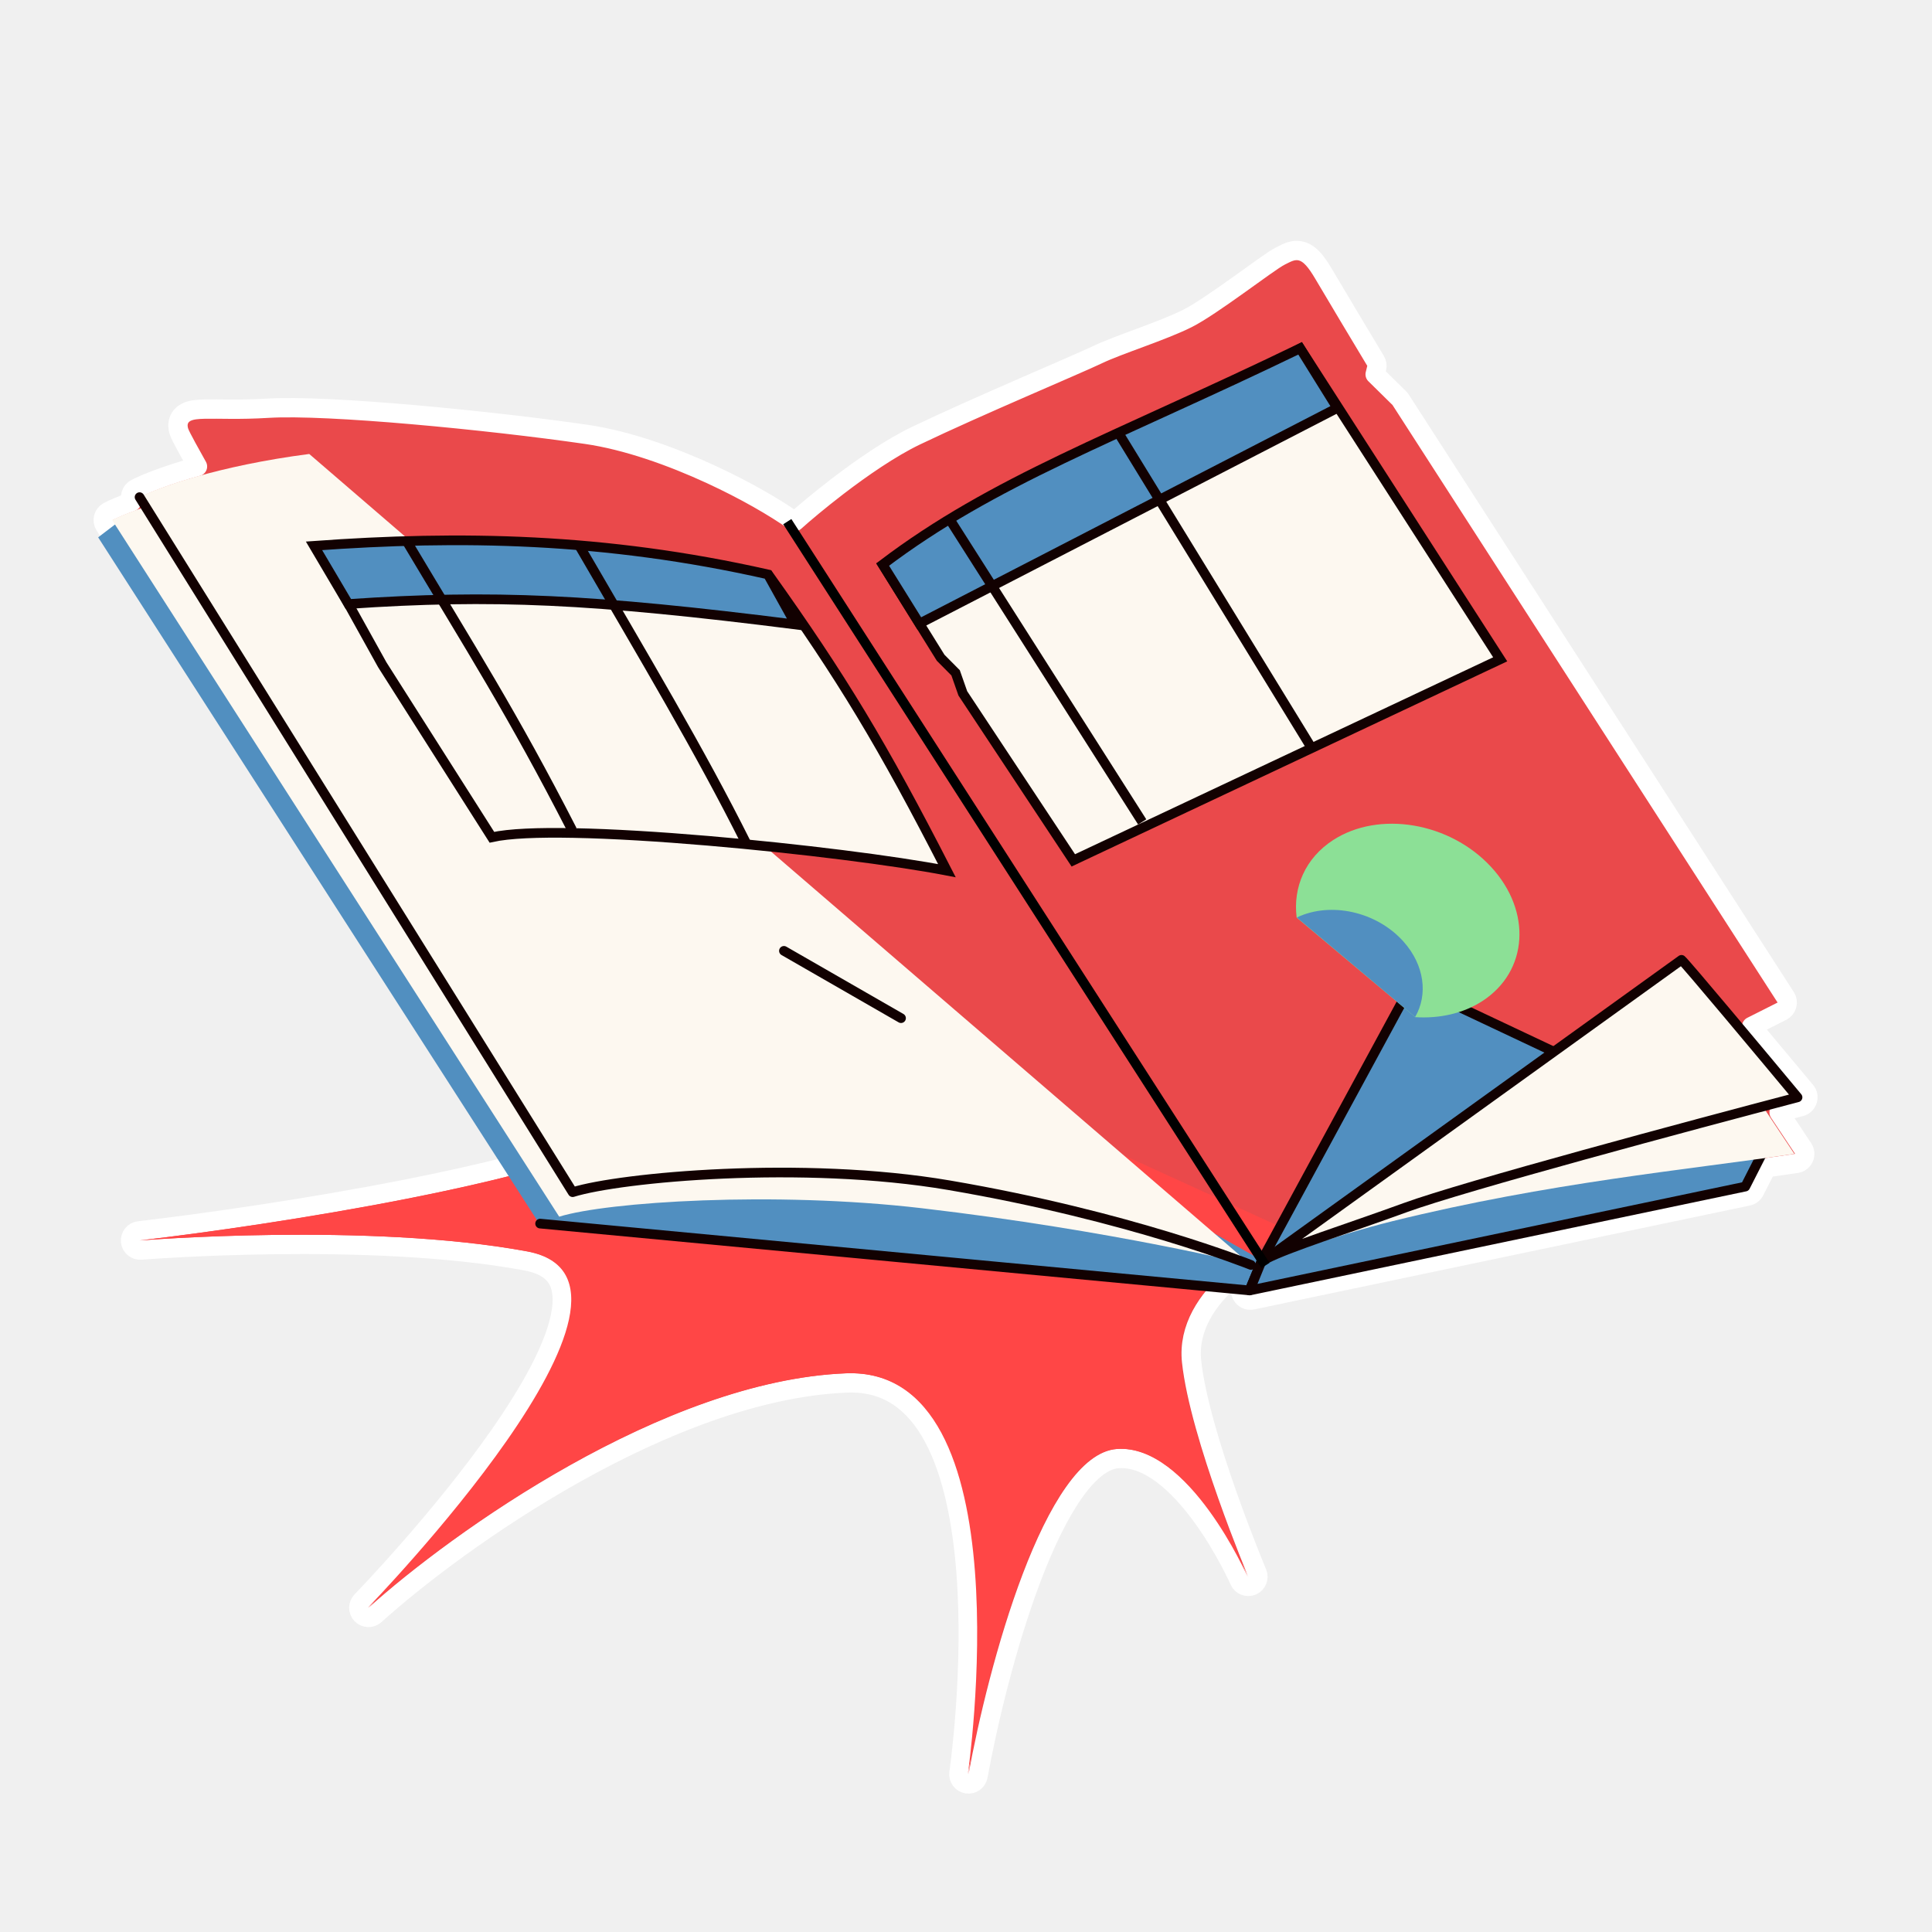
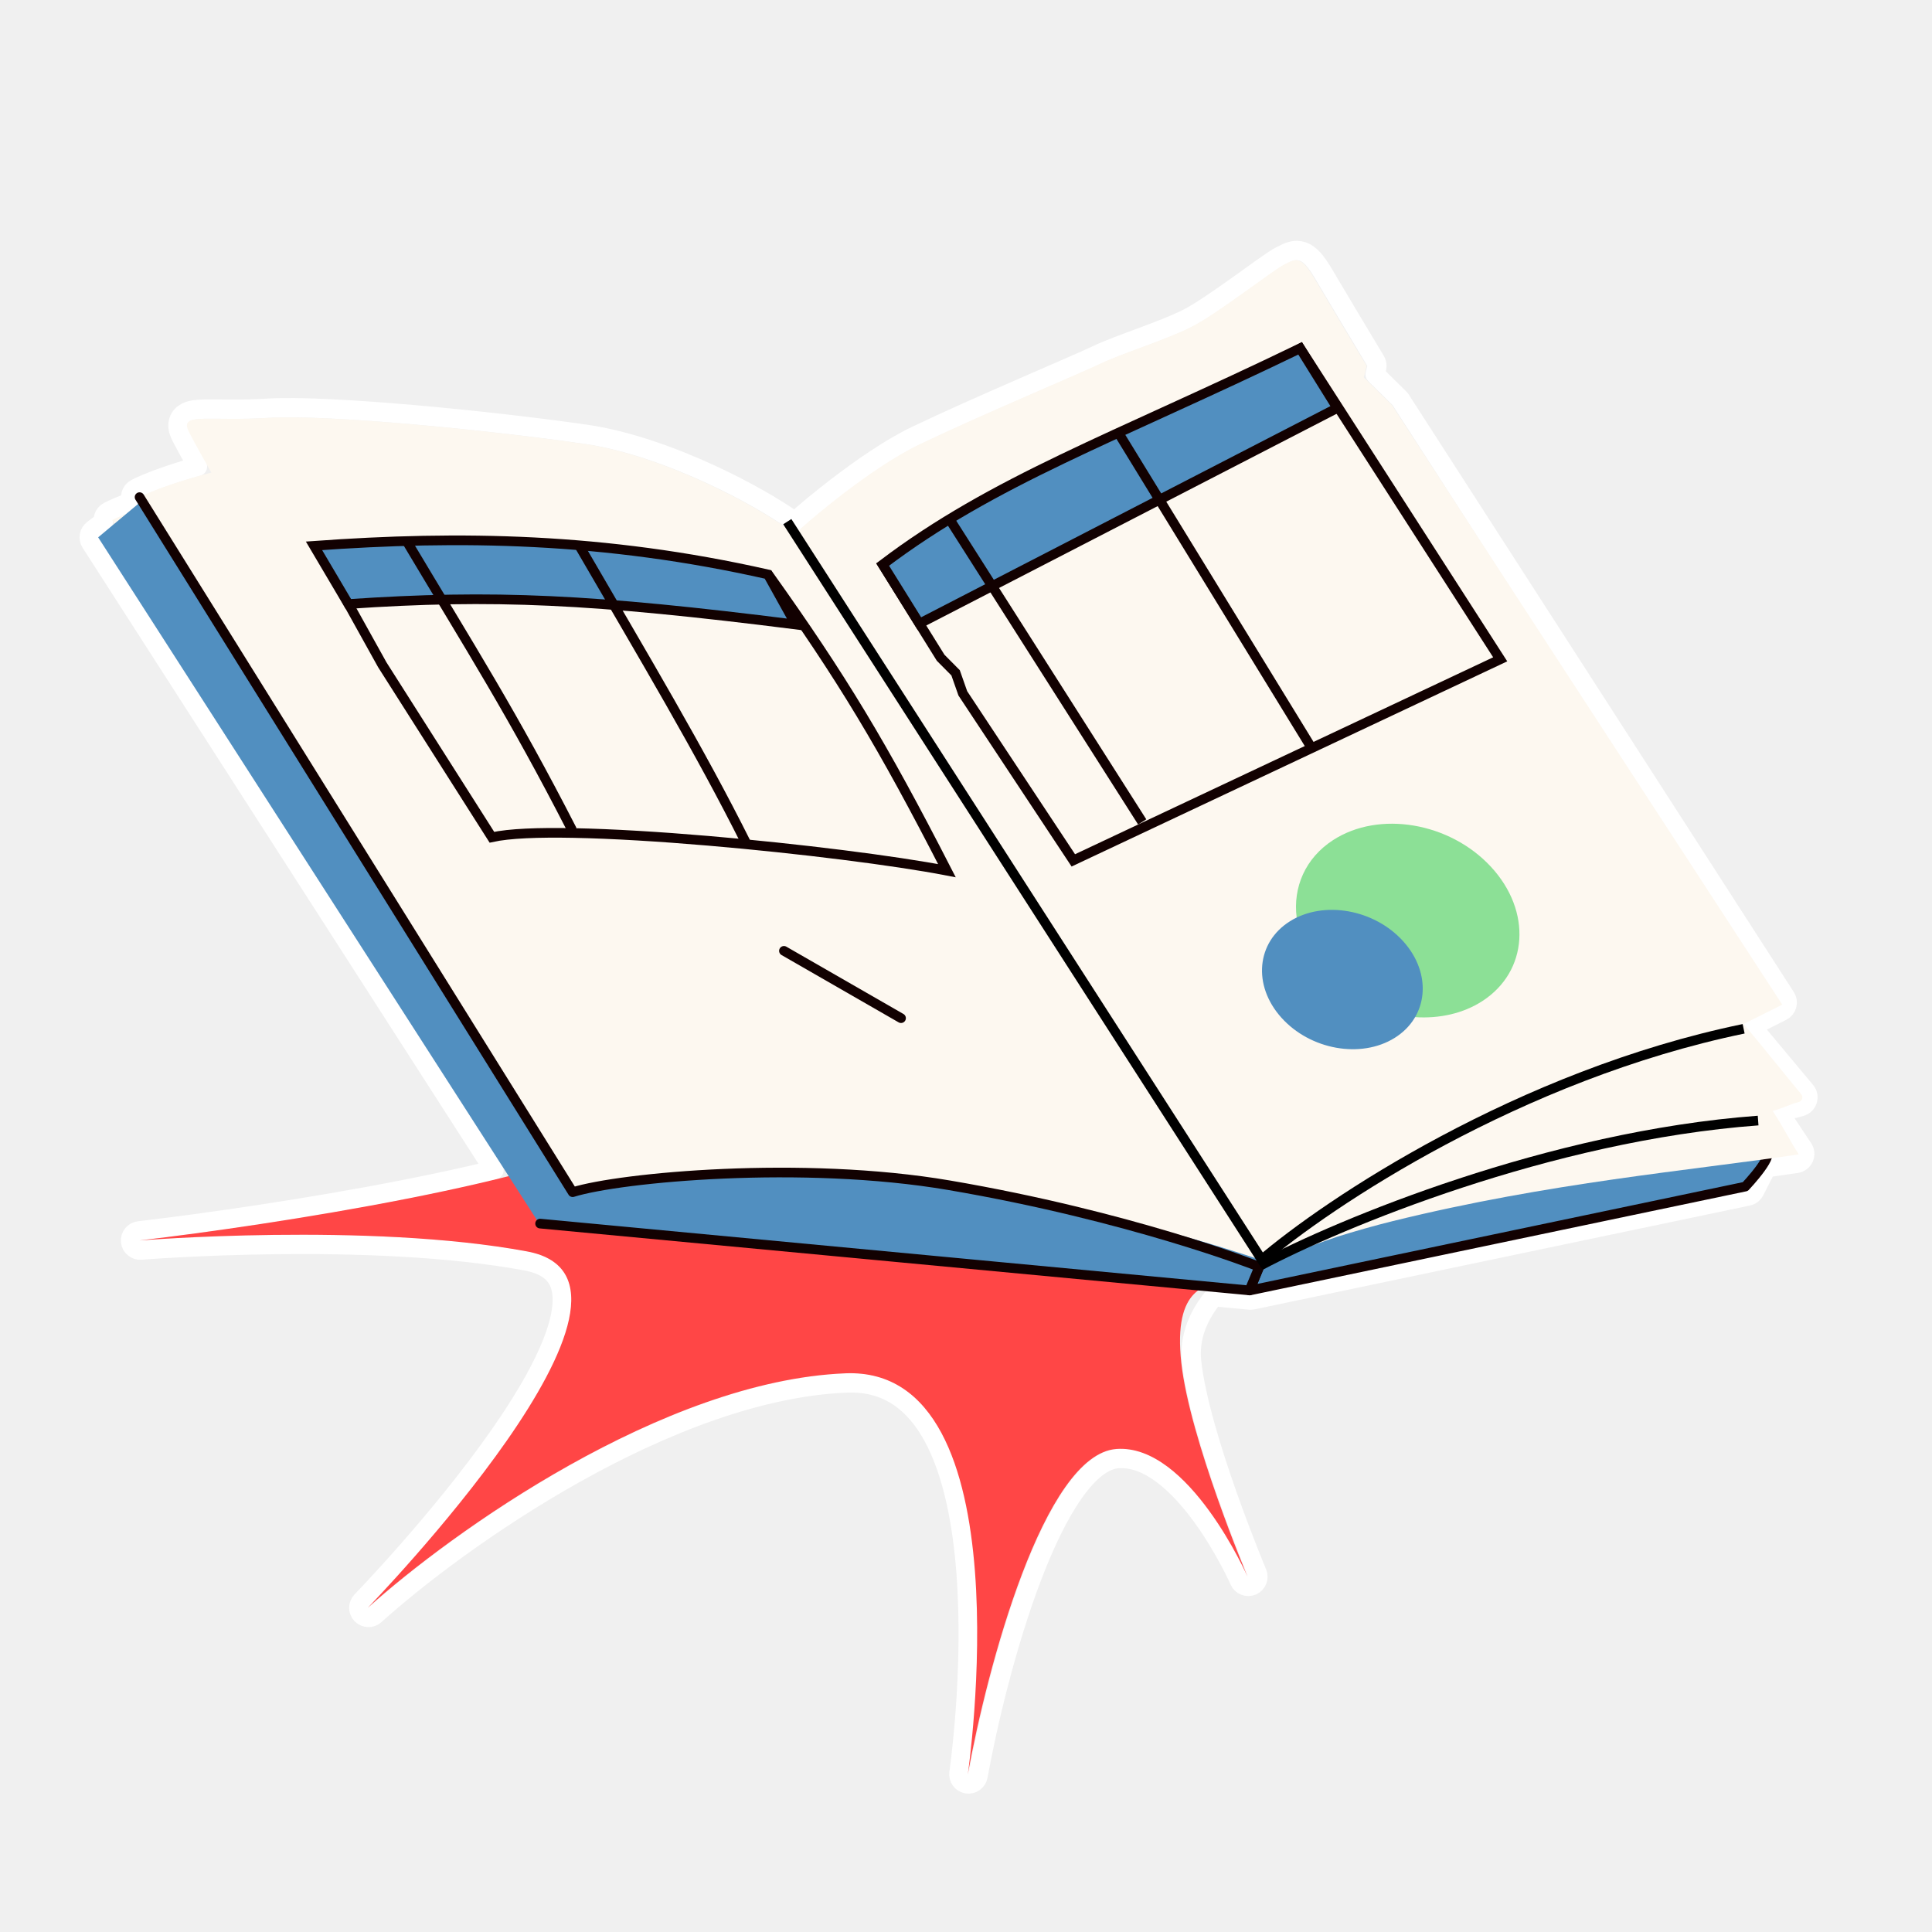
<svg xmlns="http://www.w3.org/2000/svg" width="200" height="200" viewBox="0 0 200 200" fill="none">
-   <path d="M133.46 26.075C133.809 25.951 134.254 25.864 134.753 26.007C135.23 26.144 135.618 26.453 135.955 26.826C136.293 27.201 136.638 27.709 137.019 28.355C138.189 30.347 141.09 35.184 142.396 37.356C142.53 37.581 142.572 37.849 142.512 38.103L142.355 38.755L144.854 41.215C144.907 41.267 144.953 41.324 144.993 41.386L184.856 103.242C185.01 103.48 185.055 103.772 184.98 104.046C184.906 104.32 184.719 104.549 184.466 104.677L181.329 106.257C183.346 108.664 185.433 111.162 186.924 112.954C187.143 113.217 187.212 113.574 187.107 113.899C187.003 114.225 186.74 114.475 186.409 114.562C185.71 114.745 184.961 114.944 184.17 115.152C185.091 116.535 185.952 117.829 186.658 118.893C186.847 119.177 186.877 119.539 186.738 119.852C186.599 120.164 186.311 120.384 185.973 120.435C184.957 120.586 183.92 120.733 182.863 120.88L181.638 123.288C181.5 123.558 181.247 123.751 180.951 123.813L129.639 134.569C129.277 134.645 128.902 134.515 128.665 134.231C128.428 133.948 128.368 133.556 128.507 133.214L129.334 131.175C129.3 131.164 129.265 131.153 129.229 131.142C129.181 131.133 129.132 131.124 129.082 131.114C128.568 131.473 128.054 131.868 127.557 132.295C124.962 134.522 122.98 137.485 123.354 140.949C123.764 144.763 125.442 150.207 127.052 154.765C127.851 157.029 128.625 159.049 129.198 160.503C129.485 161.229 129.721 161.814 129.886 162.217C129.968 162.418 130.033 162.574 130.076 162.679C130.098 162.731 130.115 162.771 130.126 162.798C130.131 162.811 130.136 162.821 130.139 162.827C130.14 162.83 130.141 162.833 130.142 162.835L130.143 162.837C130.355 163.343 130.121 163.926 129.616 164.144C129.112 164.361 128.527 164.13 128.306 163.628L128.305 163.627C128.304 163.626 128.304 163.624 128.303 163.621C128.3 163.616 128.296 163.607 128.291 163.595C128.28 163.571 128.264 163.535 128.242 163.487C128.198 163.392 128.132 163.249 128.044 163.066C127.869 162.702 127.609 162.179 127.273 161.552C126.601 160.295 125.633 158.632 124.44 156.992C123.243 155.346 121.849 153.762 120.335 152.631C118.82 151.499 117.266 150.879 115.714 150.993C114.309 151.096 112.768 152.247 111.166 154.521C109.597 156.746 108.131 159.819 106.815 163.274C104.188 170.175 102.235 178.393 101.244 183.854C101.147 184.391 100.637 184.751 100.099 184.663C99.56 184.575 99.192 184.071 99.27 183.531L99.272 183.53C99.272 183.529 99.271 183.527 99.272 183.525C99.272 183.521 99.273 183.513 99.274 183.504C99.277 183.485 99.282 183.456 99.287 183.417C99.298 183.339 99.314 183.223 99.334 183.071C99.374 182.767 99.431 182.318 99.496 181.747C99.627 180.604 99.793 178.97 99.935 177.011C100.218 173.087 100.399 167.881 99.999 162.712C99.597 157.521 98.616 152.474 96.644 148.802C95.663 146.977 94.457 145.531 92.995 144.562C91.544 143.602 89.788 143.076 87.63 143.163C78.435 143.534 68.393 147.571 59.52 152.543C50.663 157.506 43.075 163.339 38.812 167.181C38.412 167.542 37.797 167.52 37.423 167.132C37.049 166.743 37.05 166.128 37.426 165.741L37.427 165.74C37.428 165.739 37.429 165.737 37.431 165.735C37.434 165.732 37.441 165.726 37.448 165.718C37.463 165.702 37.486 165.679 37.517 165.647C37.577 165.585 37.667 165.49 37.784 165.367C38.019 165.121 38.361 164.759 38.792 164.296C39.654 163.37 40.868 162.043 42.274 160.441C45.089 157.234 48.661 152.939 51.717 148.561C54.796 144.149 57.263 139.772 57.993 136.382C58.356 134.694 58.255 133.403 57.75 132.486C57.266 131.608 56.294 130.871 54.438 130.526C46.329 129.022 36.38 128.739 28.422 128.836C24.451 128.885 20.99 129.028 18.523 129.159C17.289 129.225 16.304 129.287 15.629 129.333C15.291 129.356 15.03 129.375 14.854 129.388C14.767 129.394 14.7 129.4 14.656 129.403C14.634 129.405 14.617 129.406 14.606 129.407C14.601 129.408 14.597 129.408 14.595 129.408H14.591C14.047 129.452 13.568 129.052 13.515 128.51C13.461 127.967 13.852 127.482 14.394 127.418C21.18 126.624 31.912 125.098 42.034 123.103C45.987 122.323 49.838 121.472 53.321 120.569L10.843 54.378C10.691 54.141 10.646 53.85 10.719 53.578C10.792 53.306 10.977 53.077 11.227 52.948C11.753 52.679 12.562 52.327 13.64 51.931C13.52 51.706 13.49 51.443 13.559 51.196C13.633 50.927 13.817 50.701 14.065 50.573C15.11 50.037 17.28 49.173 20.443 48.291C20.005 47.511 19.631 46.838 19.336 46.295C19.12 45.897 18.942 45.563 18.811 45.305C18.698 45.08 18.576 44.832 18.521 44.654C18.43 44.356 18.367 43.967 18.497 43.563C18.639 43.124 18.952 42.843 19.27 42.679C19.562 42.528 19.888 42.457 20.18 42.417C20.482 42.375 20.824 42.358 21.186 42.35C22.697 42.316 24.753 42.442 27.752 42.259C30.84 42.07 36.549 42.384 42.702 42.92C48.878 43.458 55.578 44.225 60.687 44.964C64.889 45.572 69.545 47.237 73.616 49.117C77.083 50.718 80.186 52.505 82.279 53.986C83.209 53.152 84.817 51.795 86.699 50.352C89.169 48.46 92.187 46.364 94.831 45.098C98.034 43.563 102.212 41.717 105.842 40.133C109.494 38.539 112.56 37.222 113.599 36.723C114.713 36.187 116.433 35.562 118.134 34.93C119.873 34.283 121.62 33.618 122.899 32.978C124.15 32.353 126.203 30.931 128.159 29.534C129.117 28.85 130.051 28.173 130.806 27.641C131.533 27.127 132.19 26.678 132.569 26.489C132.81 26.369 133.151 26.186 133.46 26.075Z" fill="#EA494B" stroke="white" stroke-width="2" stroke-linecap="round" stroke-linejoin="round" />
-   <path d="M87.517 142.164C106.372 141.403 100.187 183.677 100.187 183.677C102.183 172.68 108.054 150.547 115.568 149.996C123.083 149.445 129.148 163.225 129.148 163.225C129.148 163.225 123.136 148.942 122.286 141.057C121.436 133.173 131.363 128.022 133.972 127.652L79.451 102.755C78.705 105.244 75.018 111.565 66.243 116.929C57.468 122.293 28.05 126.819 14.437 128.412C14.437 128.412 38.133 126.5 54.547 129.544C70.962 132.589 38.07 166.439 38.07 166.439C46.696 158.664 68.662 142.925 87.517 142.164Z" fill="#FF4646" />
-   <path d="M57.538 121.067L88.737 106.774L130.638 130.478L129.341 133.582L55.912 126.666V126.542L55.772 126.599L10.161 55.625L12.983 53.475L57.538 121.067Z" fill="#518FC0" />
+   <path d="M133.46 26.076C133.809 25.951 134.254 25.864 134.753 26.007C135.23 26.144 135.618 26.453 135.955 26.827C136.293 27.201 136.638 27.709 137.019 28.356C138.189 30.348 141.09 35.185 142.396 37.357C142.53 37.581 142.572 37.849 142.512 38.104L142.355 38.755L144.854 41.215C144.907 41.267 144.953 41.324 144.993 41.386L184.856 103.243C185.01 103.481 185.055 103.773 184.98 104.046C184.906 104.32 184.719 104.55 184.466 104.677L181.329 106.257C183.346 108.664 185.433 111.163 186.924 112.955C187.143 113.217 187.212 113.574 187.107 113.9C187.003 114.225 186.74 114.475 186.409 114.562C185.71 114.745 184.961 114.944 184.17 115.153C185.091 116.535 185.952 117.829 186.658 118.893C186.847 119.178 186.877 119.54 186.738 119.852C186.599 120.164 186.311 120.384 185.973 120.435C184.957 120.587 183.92 120.733 182.863 120.88L181.638 123.289C181.5 123.558 181.247 123.752 180.951 123.814L129.639 134.57C129.5 134.599 129.36 134.597 129.227 134.569L125.646 134.231C124.074 136.14 123.08 138.409 123.354 140.95C123.764 144.764 125.442 150.207 127.052 154.765C127.851 157.029 128.625 159.049 129.198 160.503C129.485 161.23 129.721 161.815 129.886 162.217C129.968 162.418 130.033 162.574 130.076 162.679C130.098 162.732 130.115 162.772 130.126 162.798C130.131 162.811 130.136 162.821 130.139 162.828C130.14 162.831 130.141 162.834 130.142 162.835L130.143 162.837C130.355 163.343 130.121 163.927 129.616 164.144C129.112 164.361 128.527 164.131 128.306 163.628L128.305 163.627C128.304 163.626 128.304 163.624 128.303 163.622C128.3 163.616 128.296 163.607 128.291 163.595C128.28 163.572 128.264 163.535 128.242 163.488C128.198 163.392 128.132 163.249 128.044 163.067C127.869 162.702 127.609 162.179 127.273 161.552C126.601 160.295 125.633 158.632 124.44 156.993C123.243 155.347 121.849 153.762 120.335 152.631C118.82 151.499 117.266 150.88 115.714 150.994C114.309 151.097 112.768 152.248 111.166 154.521C109.597 156.746 108.131 159.82 106.815 163.275C104.188 170.176 102.235 178.394 101.244 183.855C101.147 184.392 100.637 184.752 100.099 184.664C99.56 184.575 99.192 184.072 99.27 183.532L99.272 183.531C99.272 183.53 99.271 183.528 99.272 183.526C99.272 183.521 99.273 183.514 99.274 183.504C99.277 183.485 99.282 183.456 99.287 183.417C99.298 183.34 99.314 183.224 99.334 183.072C99.374 182.767 99.431 182.319 99.496 181.748C99.627 180.605 99.793 178.97 99.935 177.011C100.218 173.087 100.399 167.881 99.999 162.712C99.597 157.521 98.616 152.474 96.644 148.802C95.663 146.977 94.457 145.532 92.995 144.563C91.544 143.602 89.788 143.076 87.63 143.164C78.435 143.535 68.393 147.571 59.52 152.543C50.663 157.506 43.075 163.34 38.812 167.181C38.412 167.542 37.797 167.521 37.423 167.132C37.049 166.744 37.05 166.129 37.426 165.742L37.427 165.741C37.428 165.74 37.429 165.738 37.431 165.736C37.434 165.732 37.441 165.726 37.448 165.718C37.463 165.703 37.486 165.679 37.517 165.648C37.577 165.585 37.667 165.491 37.784 165.368C38.019 165.122 38.361 164.759 38.792 164.296C39.654 163.371 40.868 162.044 42.274 160.442C45.089 157.235 48.661 152.94 51.717 148.561C54.796 144.149 57.263 139.773 57.993 136.382C58.356 134.695 58.255 133.403 57.75 132.487C57.266 131.609 56.294 130.871 54.438 130.527C46.329 129.023 36.38 128.739 28.422 128.836C24.451 128.885 20.99 129.028 18.523 129.16C17.289 129.225 16.304 129.287 15.629 129.333C15.291 129.357 15.03 129.375 14.854 129.388C14.767 129.395 14.7 129.4 14.656 129.404C14.634 129.406 14.617 129.407 14.606 129.408C14.601 129.408 14.597 129.408 14.595 129.409H14.591C14.047 129.453 13.568 129.053 13.515 128.51C13.461 127.968 13.852 127.482 14.394 127.418C21.18 126.624 31.912 125.098 42.034 123.103C45.177 122.484 48.255 121.819 51.136 121.12L9.395 56.166C9.113 55.727 9.214 55.146 9.629 54.83L10.7 54.012C10.675 53.87 10.68 53.721 10.719 53.579C10.792 53.306 10.977 53.078 11.227 52.949C11.753 52.679 12.562 52.327 13.64 51.931C13.52 51.706 13.49 51.444 13.559 51.197C13.633 50.927 13.817 50.702 14.065 50.574C15.11 50.038 17.28 49.174 20.443 48.291C20.005 47.511 19.631 46.839 19.336 46.295C19.12 45.897 18.942 45.563 18.811 45.305C18.698 45.08 18.576 44.832 18.521 44.655C18.43 44.357 18.367 43.968 18.497 43.564C18.639 43.124 18.952 42.843 19.27 42.679C19.562 42.528 19.888 42.458 20.18 42.417C20.482 42.376 20.824 42.358 21.186 42.35C22.697 42.317 24.753 42.443 27.752 42.259C30.84 42.07 36.549 42.385 42.702 42.92C48.878 43.458 55.578 44.226 60.687 44.964C64.889 45.572 69.545 47.237 73.616 49.118C77.083 50.719 80.186 52.506 82.279 53.987C83.209 53.153 84.817 51.795 86.699 50.353C89.169 48.461 92.187 46.365 94.831 45.098C98.034 43.564 102.212 41.718 105.842 40.133C109.494 38.539 112.56 37.223 113.599 36.723C114.713 36.187 116.433 35.563 118.134 34.93C119.873 34.283 121.62 33.618 122.899 32.979C124.15 32.354 126.203 30.932 128.159 29.535C129.117 28.851 130.051 28.174 130.806 27.641C131.533 27.128 132.19 26.678 132.569 26.49C132.81 26.37 133.151 26.186 133.46 26.076ZM129.082 131.115C128.568 131.474 128.054 131.868 127.557 132.295C127.52 132.327 127.484 132.36 127.447 132.392L128.774 132.517L129.308 131.244L129.334 131.175C129.3 131.164 129.265 131.154 129.229 131.142C129.181 131.133 129.132 131.124 129.082 131.115ZM11.575 55.861L53.183 120.606C53.229 120.594 53.275 120.582 53.321 120.57L11.722 55.748L11.575 55.861Z" stroke="white" stroke-width="2" stroke-linecap="round" stroke-linejoin="round" />
+   <path d="M129.359 133.591L130.624 130.478C130.624 130.478 146.5 119.117 182.566 119.117C184.196 119.117 180.672 122.835 180.672 122.835L129.359 133.591Z" fill="#518FC0" stroke="#120101" stroke-linejoin="round" />
+   <path d="M87.517 142.164C106.372 141.403 100.187 183.677 100.187 183.677C102.183 172.68 108.054 150.547 115.568 149.996C123.083 149.445 129.148 163.225 129.148 163.225C129.148 163.225 123.136 148.942 122.286 141.057C121.436 133.173 124.891 132.87 127.5 132.5L79.451 102.755C78.705 105.244 75.018 111.565 66.243 116.929C57.468 122.293 28.05 126.819 14.437 128.412C14.437 128.412 38.133 126.5 54.547 129.544C70.962 132.589 38.07 166.439 38.07 166.439C46.696 158.664 68.662 142.925 87.517 142.164Z" fill="#FF4646" />
+   <path d="M132.942 27.385C134.12 26.8 134.618 26.367 136.085 28.863C137.259 30.86 140.163 35.702 141.468 37.873L141.182 39.073L144.081 41.928L184.5 104L180.5 106C182.733 108.661 184.793 111.266 186.466 113.276C186.575 113.407 186.61 113.586 186.558 113.749C186.505 113.911 186.374 114.036 186.209 114.08C185.168 114.352 184.737 114.673 183.5 115C184.601 116.651 185.381 118.253 186.209 119.5C174.925 121.186 160.413 122.406 144.178 126.409C142.257 126.882 140.26 127.458 138.416 128.031C137.952 128.193 137.499 128.35 137.061 128.504C134.472 129.416 132.397 130.187 131.309 130.755C130.772 131.035 129.5 130.946 129.504 130.948C129.504 130.948 129.503 130.947 129.5 130.946L129.502 130.948C129.459 130.937 115.311 127.398 95.411 125.072C80.135 123.286 62.819 124.411 57.889 125.952L11.609 53.839C12.266 53.502 13.434 53.013 15.072 52.464L14.448 51.463C15.55 50.898 18.088 49.903 21.875 48.924C20.431 46.376 19.504 44.68 19.406 44.362C18.916 42.768 21.735 43.626 27.742 43.258C33.749 42.891 50.297 44.484 60.472 45.955C68.409 47.102 78.203 52.188 82.284 55.282C83.501 54.084 90.138 48.421 95.191 46.001C101.563 42.949 111.84 38.645 113.961 37.624C116.082 36.604 120.602 35.21 123.274 33.874C125.947 32.539 131.765 27.971 132.942 27.385Z" fill="#FDF8F0" />
+   <path d="M59.102 123.359C90.515 116.183 130.638 130.478 130.638 130.478L129.341 133.582L55.912 126.666C55.913 126.663 55.928 126.612 55.956 126.524L55.772 126.599L10.161 55.625L14.5 52L59.102 123.359Z" fill="#518FC0" />
  <path d="M130.637 130.477L129.34 133.582L55.912 126.666" stroke="#120101" stroke-linecap="round" stroke-linejoin="round" />
-   <path d="M129.358 133.591L130.623 130.478L146.112 101.916L182.566 119.116L180.672 122.835L129.358 133.591Z" fill="#518FC0" stroke="#120101" stroke-linejoin="round" />
-   <path d="M185.75 119.447C182.434 114.45 175.71 104.366 175.344 104.001L130.844 130.642C131.055 130.515 138.001 127.931 144.177 126.408C160.413 122.405 174.466 121.133 185.75 119.447Z" fill="#FDF8F0" />
-   <path d="M186.081 113.595C182.245 108.985 174.472 99.685 174.069 99.362L131.076 130.311C133.33 129.134 139.526 127.182 145.502 125.001C151.478 122.821 175.044 116.489 186.081 113.595Z" fill="#FDF8F0" stroke="#120101" stroke-linejoin="round" />
-   <path d="M11.609 53.839C13.51 52.863 19.683 50.604 29.174 49.371L129.502 130.948C129.502 130.948 115.341 127.401 95.41 125.072C80.134 123.286 62.818 124.411 57.888 125.951L11.609 53.839Z" fill="#FDF8F0" />
-   <path d="M14.448 51.463C16.349 50.487 22.521 48.228 32.013 46.995L129.503 130.947C129.503 130.947 116.971 125.892 98.249 122.696C83.089 120.107 64.213 121.874 59.283 123.414L14.448 51.463Z" fill="#FDF8F0" />
-   <path d="M14.447 51.463L59.282 123.414C64.212 121.873 83.088 120.107 98.248 122.695C116.97 125.892 129.502 130.947 129.502 130.947" stroke="#120101" stroke-linecap="round" stroke-linejoin="round" />
-   <path d="M134.598 36.067L155.3 68.253L111.108 89.066L99.67 71.777L98.962 69.761L98.922 69.647L98.844 69.57L97.375 68.09L91.423 58.524L134.598 36.067Z" fill="#FDF8F0" stroke="#120101" />
-   <path d="M91.371 58.44C97.093 54.103 103.049 50.841 109.953 47.522C113.493 45.82 117.277 44.105 121.405 42.22C125.444 40.376 129.809 38.369 134.588 36.059L138.432 42.238L95.176 64.556L91.371 58.44Z" fill="#518FC0" stroke="#120101" />
-   <path d="M98.375 53.869L118.24 85.085" stroke="#120101" />
-   <path d="M115.913 45.032L135.994 77.787" stroke="#120101" />
-   <path d="M79.58 59.535C87.167 70.184 91.303 77.022 98.023 90.132C92.679 89.1 82.773 87.845 73.312 87.039C68.309 86.612 63.417 86.31 59.374 86.233C55.722 86.164 52.696 86.277 50.921 86.673L39.571 68.814L33.293 57.514L79.58 59.535Z" fill="#FDF8F0" stroke="#120101" />
-   <path d="M32.506 56.504C47.567 55.414 62.535 55.631 79.492 59.462L82.375 64.651C61.342 61.997 51.031 61.508 36.065 62.529L32.506 56.504Z" fill="#518FC0" stroke="#120101" />
-   <path d="M41.986 55.837C48.743 67.165 53.018 73.812 59.237 85.945" stroke="#120101" />
-   <path d="M59.948 56.457C66.785 68.226 72.457 77.714 77.214 87.227" stroke="#120101" />
-   <path d="M138.004 86.965C142.761 83.886 150.074 85.122 154.339 89.725C158.604 94.328 158.205 100.554 153.449 103.633C151.448 104.928 148.994 105.456 146.505 105.295L134.23 94.986C133.836 91.864 135.116 88.834 138.004 86.965Z" fill="#8CE096" />
-   <path d="M134.248 94.978C137.708 93.317 142.484 94.341 145.28 97.461C147.474 99.91 147.836 102.967 146.495 105.282L134.248 94.978Z" fill="#518FC0" />
-   <path d="M81.152 98.432L93.275 105.401" stroke="#120101" stroke-linecap="round" />
+   <path d="M14.448 51.463L59.282 123.415C64.213 121.874 83.088 120.107 98.249 122.696C116.97 125.892 130 131 130 131" stroke="#120101" stroke-linecap="round" stroke-linejoin="round" />
+   <path d="M134.599 36.067L155.301 68.253L111.109 89.066L99.671 71.777L98.962 69.761L98.922 69.647L98.844 69.57L97.375 68.09L91.423 58.524L134.599 36.067Z" fill="#FDF8F0" stroke="#120101" />
+   <path d="M91.371 58.44C97.094 54.103 103.05 50.841 109.954 47.522C113.493 45.82 117.277 44.105 121.406 42.22C125.445 40.376 129.81 38.369 134.588 36.059L138.433 42.238L95.176 64.556L91.371 58.44Z" fill="#518FC0" stroke="#120101" />
+   <path d="M98.375 53.87L118.24 85.085" stroke="#120101" />
+   <path d="M115.914 45.031L135.995 77.786" stroke="#120101" />
+   <path d="M79.581 59.534C87.168 70.183 91.304 77.021 98.024 90.132C92.68 89.1 82.774 87.844 73.313 87.038C68.31 86.612 63.418 86.31 59.375 86.233C55.723 86.163 52.697 86.276 50.922 86.672L39.572 68.814L33.294 57.514L79.581 59.534Z" fill="#FDF8F0" stroke="#120101" />
+   <path d="M32.506 56.504C47.567 55.414 62.536 55.631 79.492 59.462L82.375 64.651C61.342 61.997 51.032 61.508 36.066 62.529L32.506 56.504Z" fill="#518FC0" stroke="#120101" />
+   <path d="M41.987 55.837C48.743 67.165 53.018 73.812 59.237 85.945" stroke="#120101" />
+   <path d="M59.949 56.457C66.786 68.226 72.458 77.714 77.215 87.227" stroke="#120101" />
+   <path d="M138.003 86.965C142.76 83.886 150.073 85.122 154.338 89.725C158.603 94.328 158.205 100.554 153.449 103.633C151.447 104.928 148.993 105.456 146.504 105.295L134.23 94.986C133.836 91.864 135.115 88.834 138.003 86.965Z" fill="#8CE096" />
+   <path d="M133.549 95.361C137.038 93.185 142.29 94.126 145.279 97.462C148.268 100.798 147.863 105.266 144.374 107.443C140.885 109.619 135.632 108.679 132.643 105.342C129.654 102.006 130.06 97.537 133.549 95.361Z" fill="#518FC0" />
+   <path d="M81.153 98.432L93.275 105.401" stroke="#120101" stroke-linecap="round" />
  <path d="M131 131L81.5 54" stroke="black" />
+   <path d="M182.037 116.499C160.529 118.092 138.864 127.128 130.734 131.441L130.266 130.559C138.469 126.206 160.271 117.108 181.963 115.501L182.037 116.499Z" fill="black" />
+   <path d="M180.602 106.989C157.505 111.768 137.78 124.919 130.825 130.88L130.175 130.12C137.221 124.081 157.095 110.832 180.398 106.011L180.602 106.989Z" fill="black" />
</svg>
